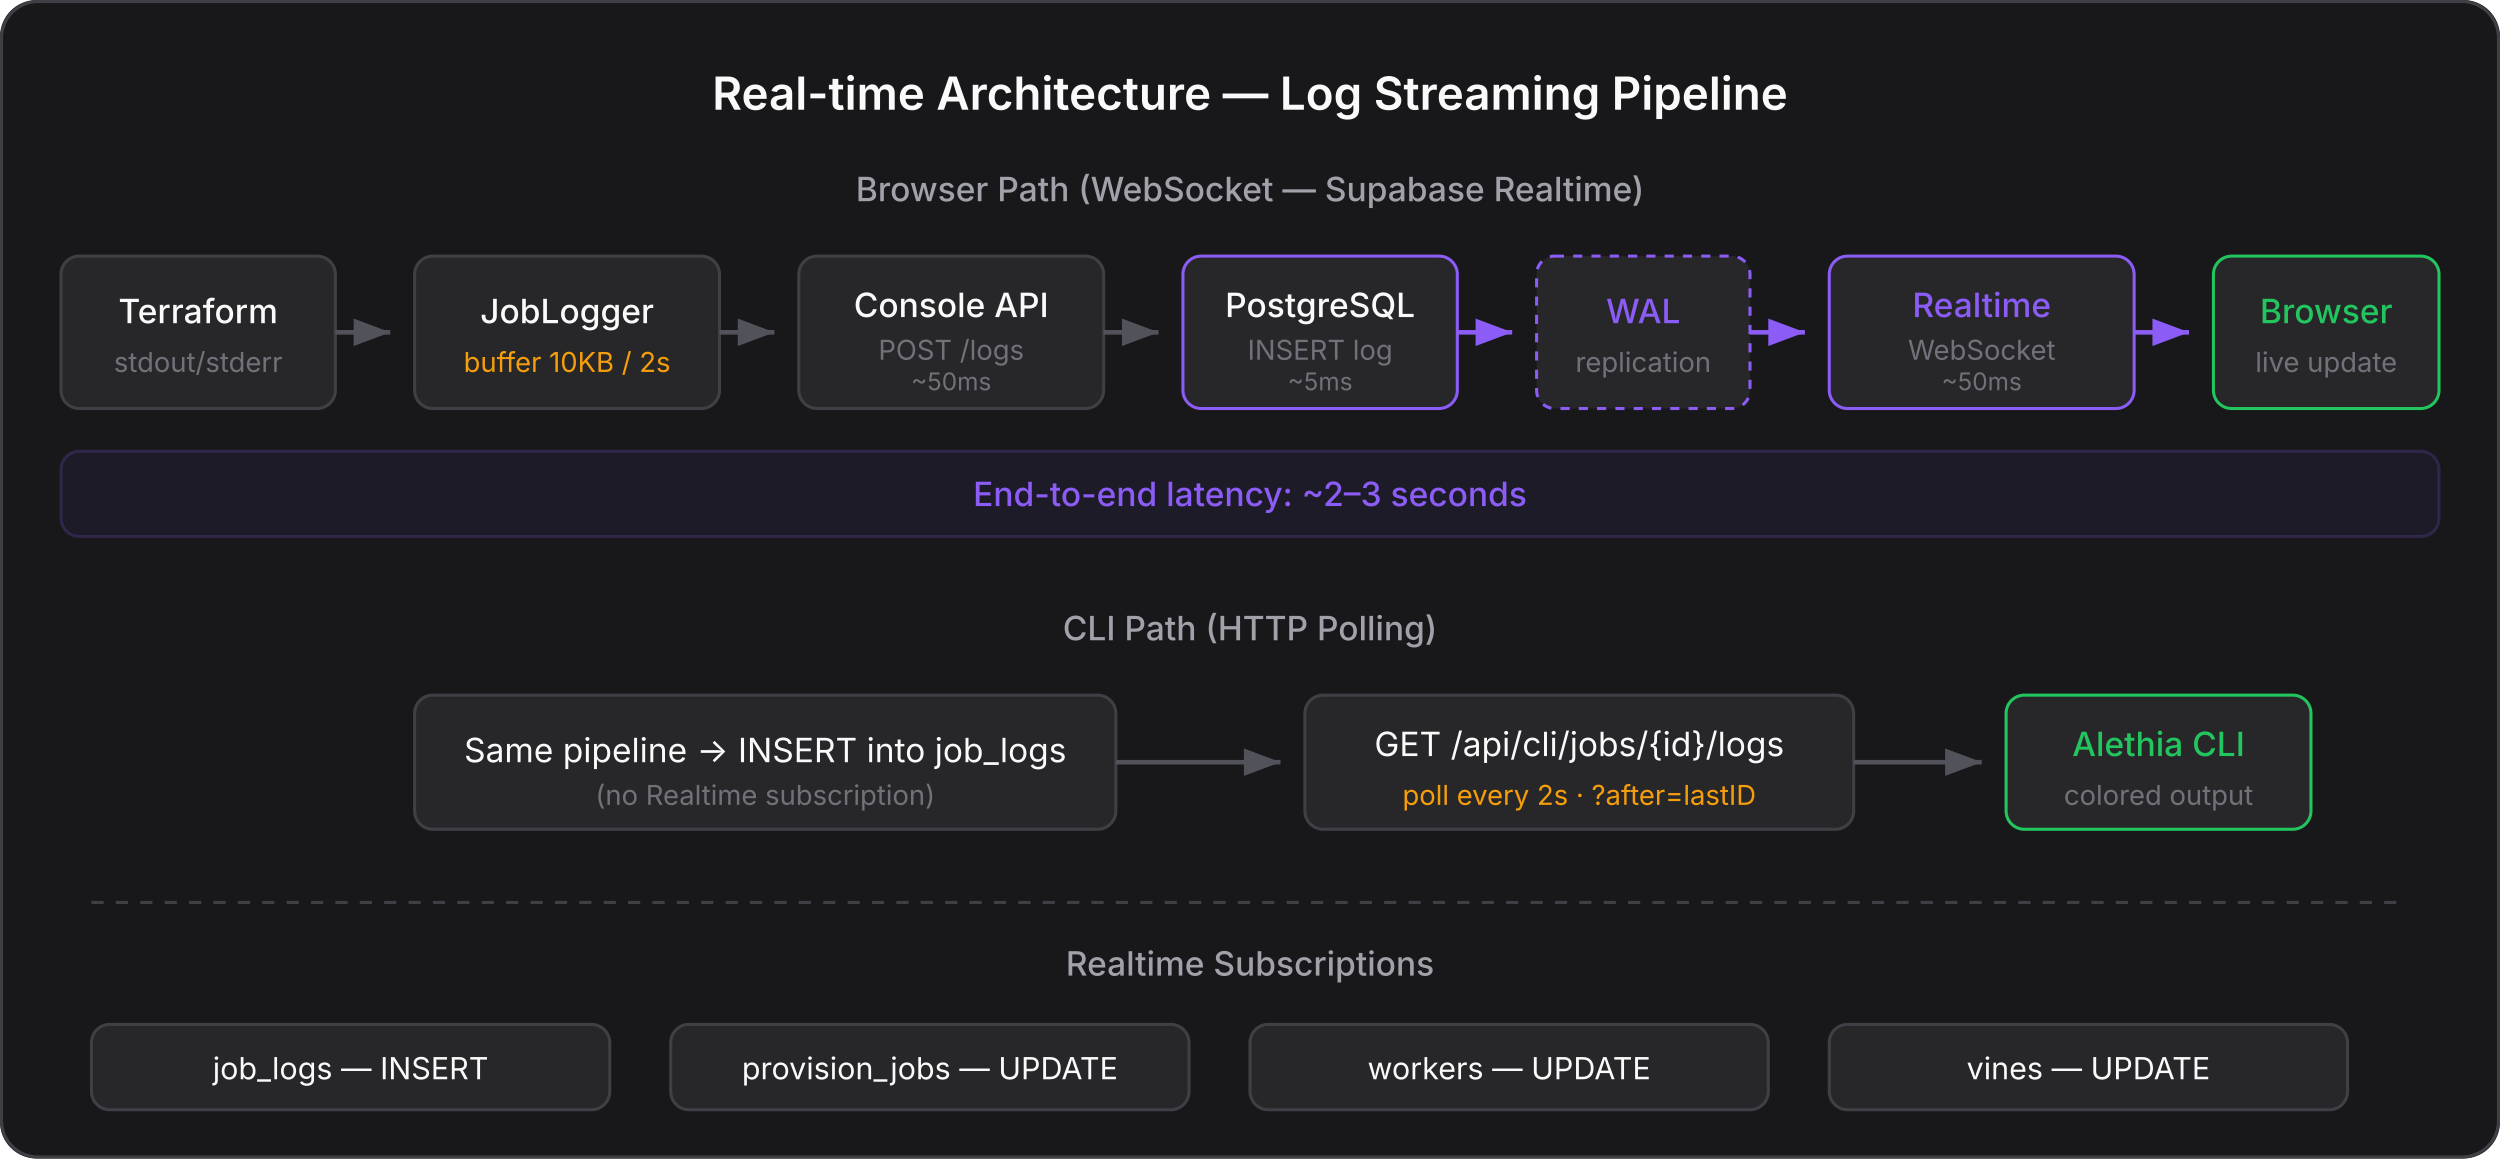
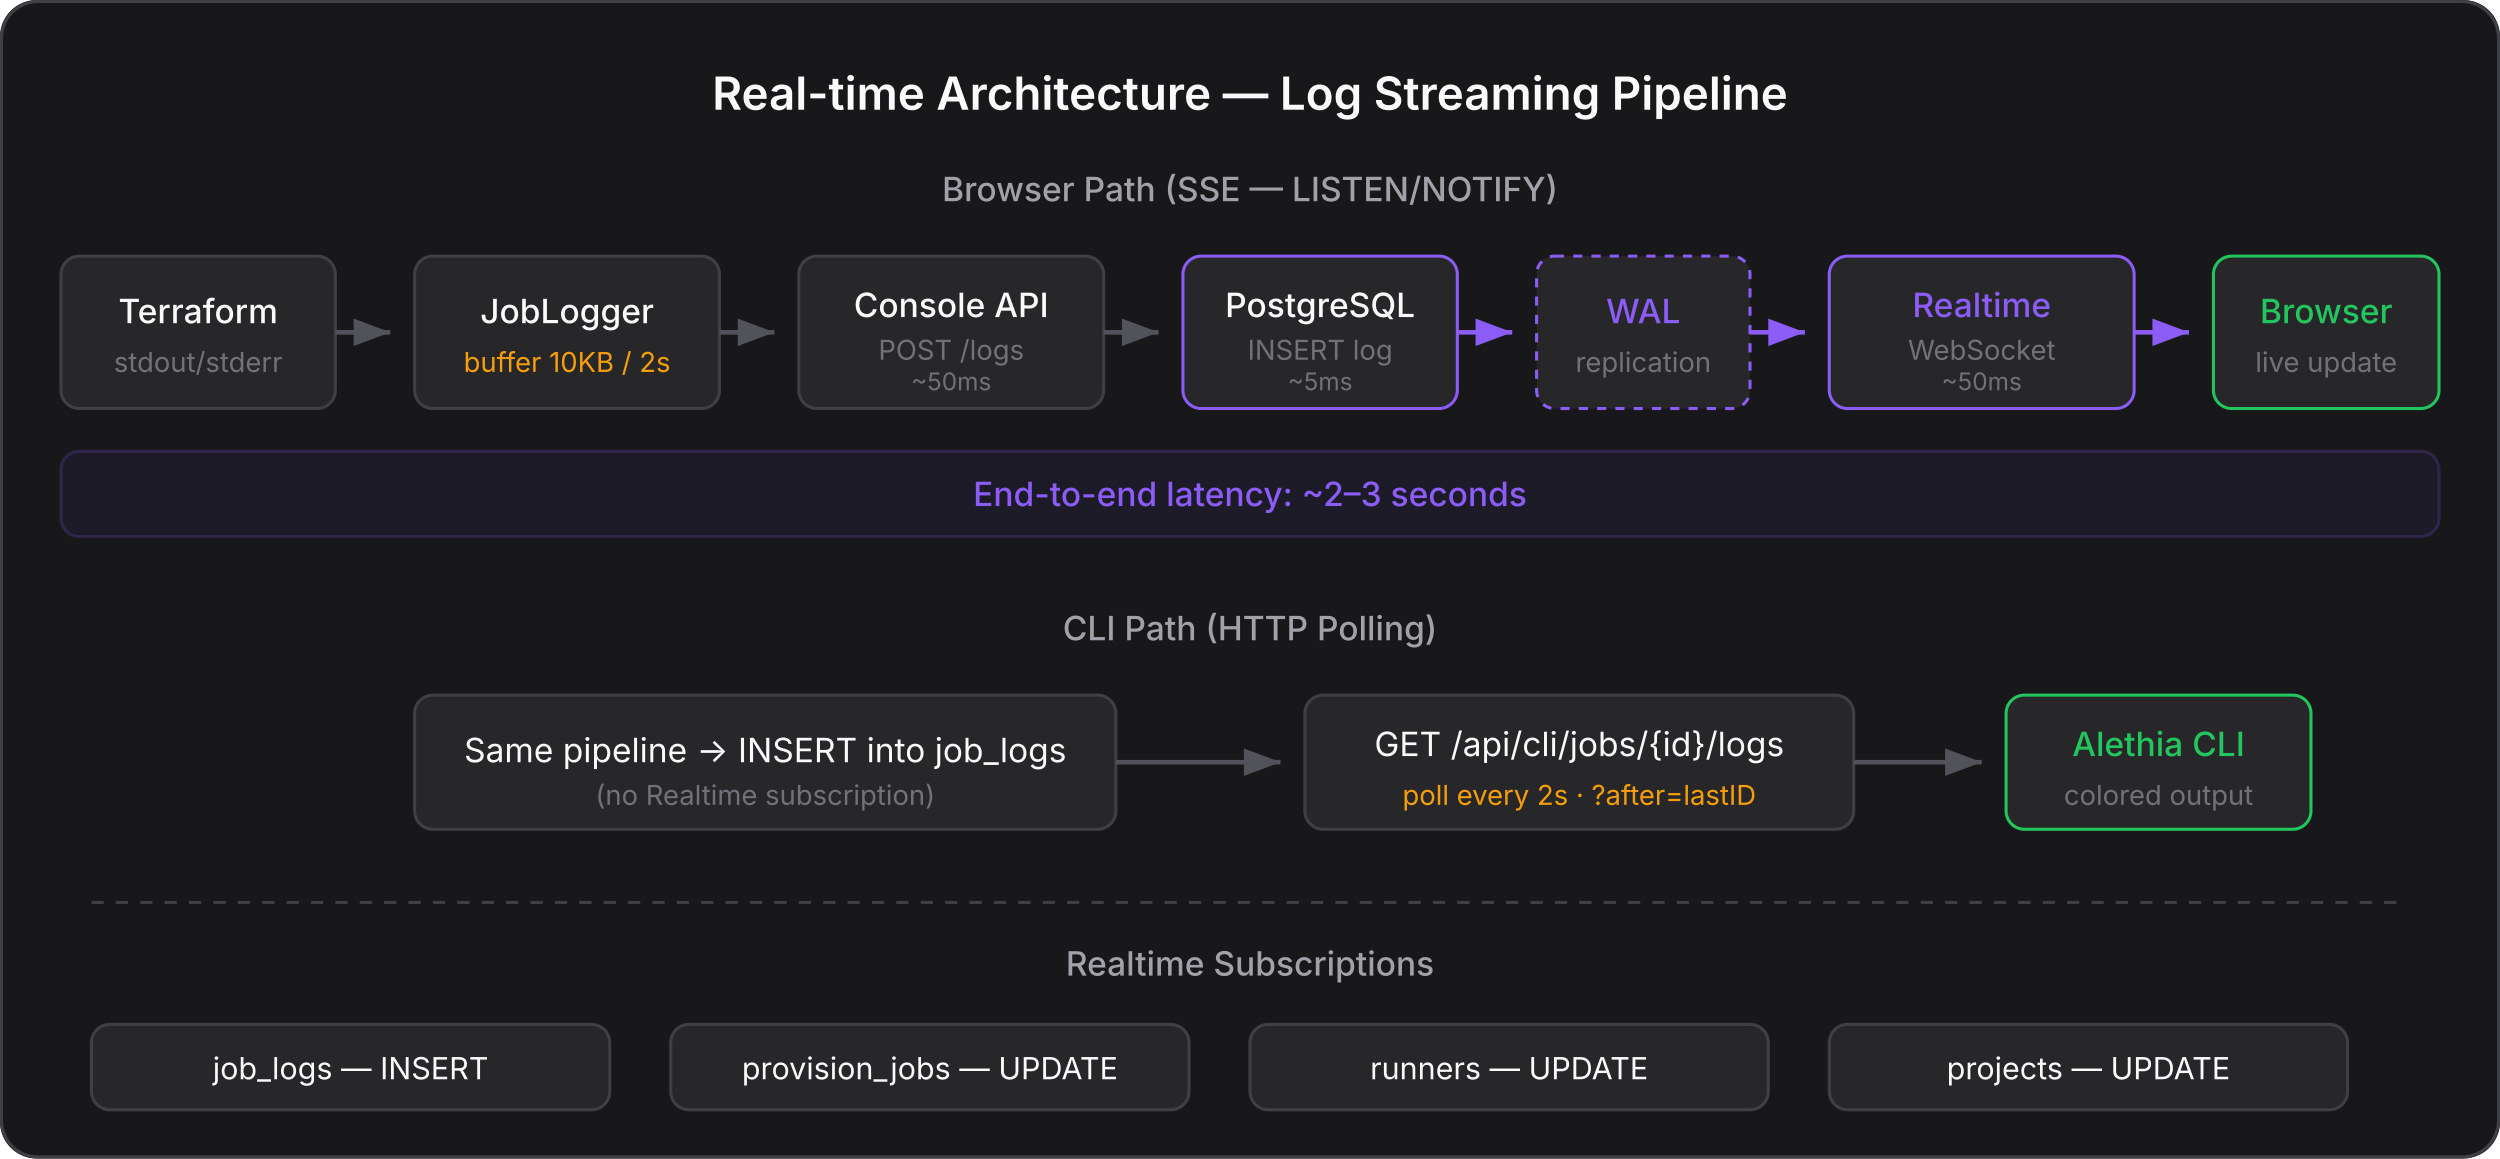
<svg xmlns="http://www.w3.org/2000/svg" viewBox="0 0 820 380" width="100%" fill="none">
  <defs>
    <marker id="arrow" markerWidth="8" markerHeight="6" refX="8" refY="3" orient="auto">
      <path d="M0,0 L8,3 L0,6" fill="#52525B" />
    </marker>
    <marker id="arrow-accent" markerWidth="8" markerHeight="6" refX="8" refY="3" orient="auto">
      <path d="M0,0 L8,3 L0,6" fill="#8B5CF6" />
    </marker>
  </defs>
  <rect width="820" height="380" rx="12" fill="#18181B" />
  <rect x="0.5" y="0.5" width="819" height="379" rx="12" fill="none" stroke="#3F3F46" />
  <text x="410" y="36" text-anchor="middle" font-family="Inter, system-ui, sans-serif" font-size="15" font-weight="600" fill="#FAFAFA">Real-time Architecture — Log Streaming Pipeline</text>
-   <text x="410" y="66" text-anchor="middle" font-family="Inter, system-ui, sans-serif" font-size="11" font-weight="500" fill="#A1A1AA">Browser Path (WebSocket — Supabase Realtime)</text>
+   <text x="410" y="66" text-anchor="middle" font-family="Inter, system-ui, sans-serif" font-size="11" font-weight="500" fill="#A1A1AA">Browser Path (SSE — LISTEN/NOTIFY)</text>
  <rect x="20" y="84" width="90" height="50" rx="6" fill="#27272A" stroke="#3F3F46" />
  <text x="65" y="106" text-anchor="middle" font-family="Inter, system-ui, sans-serif" font-size="11" font-weight="500" fill="#FAFAFA">Terraform</text>
  <text x="65" y="122" text-anchor="middle" font-family="Inter, system-ui, sans-serif" font-size="9" fill="#71717A">stdout/stderr</text>
  <line x1="110" y1="109" x2="128" y2="109" stroke="#52525B" stroke-width="1.5" marker-end="url(#arrow)" />
  <rect x="136" y="84" width="100" height="50" rx="6" fill="#27272A" stroke="#3F3F46" />
  <text x="186" y="106" text-anchor="middle" font-family="Inter, system-ui, sans-serif" font-size="11" font-weight="500" fill="#FAFAFA">JobLogger</text>
  <text x="186" y="122" text-anchor="middle" font-family="Inter, system-ui, sans-serif" font-size="9" fill="#F59E0B">buffer 10KB / 2s</text>
  <line x1="236" y1="109" x2="254" y2="109" stroke="#52525B" stroke-width="1.5" marker-end="url(#arrow)" />
  <rect x="262" y="84" width="100" height="50" rx="6" fill="#27272A" stroke="#3F3F46" />
  <text x="312" y="104" text-anchor="middle" font-family="Inter, system-ui, sans-serif" font-size="11" font-weight="500" fill="#FAFAFA">Console API</text>
  <text x="312" y="118" text-anchor="middle" font-family="Inter, system-ui, sans-serif" font-size="9" fill="#71717A">POST /logs</text>
  <text x="312" y="128" text-anchor="middle" font-family="Inter, system-ui, sans-serif" font-size="8" fill="#71717A">~50ms</text>
  <line x1="362" y1="109" x2="380" y2="109" stroke="#52525B" stroke-width="1.5" marker-end="url(#arrow)" />
  <rect x="388" y="84" width="90" height="50" rx="6" fill="#27272A" stroke="#8B5CF6" />
  <text x="433" y="104" text-anchor="middle" font-family="Inter, system-ui, sans-serif" font-size="11" font-weight="500" fill="#FAFAFA">PostgreSQL</text>
  <text x="433" y="118" text-anchor="middle" font-family="Inter, system-ui, sans-serif" font-size="9" fill="#71717A">INSERT log</text>
  <text x="433" y="128" text-anchor="middle" font-family="Inter, system-ui, sans-serif" font-size="8" fill="#71717A">~5ms</text>
  <line x1="478" y1="109" x2="496" y2="109" stroke="#8B5CF6" stroke-width="1.5" marker-end="url(#arrow-accent)" />
  <rect x="504" y="84" width="70" height="50" rx="6" fill="#27272A" stroke="#8B5CF6" stroke-dasharray="3 3" />
  <text x="539" y="106" text-anchor="middle" font-family="Inter, system-ui, sans-serif" font-size="11" font-weight="500" fill="#8B5CF6">WAL</text>
  <text x="539" y="122" text-anchor="middle" font-family="Inter, system-ui, sans-serif" font-size="9" fill="#71717A">replication</text>
  <line x1="574" y1="109" x2="592" y2="109" stroke="#8B5CF6" stroke-width="1.5" marker-end="url(#arrow-accent)" />
  <rect x="600" y="84" width="100" height="50" rx="6" fill="#27272A" stroke="#8B5CF6" />
  <text x="650" y="104" text-anchor="middle" font-family="Inter, system-ui, sans-serif" font-size="11" font-weight="500" fill="#8B5CF6">Realtime</text>
  <text x="650" y="118" text-anchor="middle" font-family="Inter, system-ui, sans-serif" font-size="9" fill="#71717A">WebSocket</text>
  <text x="650" y="128" text-anchor="middle" font-family="Inter, system-ui, sans-serif" font-size="8" fill="#71717A">~50ms</text>
  <line x1="700" y1="109" x2="718" y2="109" stroke="#8B5CF6" stroke-width="1.5" marker-end="url(#arrow-accent)" />
  <rect x="726" y="84" width="74" height="50" rx="6" fill="#27272A" stroke="#22C55E" />
  <text x="763" y="106" text-anchor="middle" font-family="Inter, system-ui, sans-serif" font-size="11" font-weight="500" fill="#22C55E">Browser</text>
  <text x="763" y="122" text-anchor="middle" font-family="Inter, system-ui, sans-serif" font-size="9" fill="#71717A">live update</text>
  <rect x="20" y="148" width="780" height="28" rx="6" fill="#8B5CF610" stroke="#8B5CF630" />
  <text x="410" y="166" text-anchor="middle" font-family="Inter, system-ui, sans-serif" font-size="11" font-weight="500" fill="#8B5CF6">End-to-end latency: ~2–3 seconds</text>
  <text x="410" y="210" text-anchor="middle" font-family="Inter, system-ui, sans-serif" font-size="11" font-weight="500" fill="#A1A1AA">CLI Path (HTTP Polling)</text>
  <rect x="136" y="228" width="230" height="44" rx="6" fill="#27272A" stroke="#3F3F46" />
  <text x="251" y="250" text-anchor="middle" font-family="Inter, system-ui, sans-serif" font-size="11" fill="#FAFAFA">Same pipeline → INSERT into job_logs</text>
  <text x="251" y="264" text-anchor="middle" font-family="Inter, system-ui, sans-serif" font-size="9" fill="#71717A">(no Realtime subscription)</text>
  <line x1="366" y1="250" x2="420" y2="250" stroke="#52525B" stroke-width="1.5" marker-end="url(#arrow)" />
  <rect x="428" y="228" width="180" height="44" rx="6" fill="#27272A" stroke="#3F3F46" />
  <text x="518" y="248" text-anchor="middle" font-family="Inter, system-ui, sans-serif" font-size="11" fill="#FAFAFA">GET /api/cli/jobs/{id}/logs</text>
  <text x="518" y="264" text-anchor="middle" font-family="Inter, system-ui, sans-serif" font-size="9" fill="#F59E0B">poll every 2s · ?after=lastID</text>
  <line x1="608" y1="250" x2="650" y2="250" stroke="#52525B" stroke-width="1.5" marker-end="url(#arrow)" />
  <rect x="658" y="228" width="100" height="44" rx="6" fill="#27272A" stroke="#22C55E" />
  <text x="708" y="248" text-anchor="middle" font-family="Inter, system-ui, sans-serif" font-size="11" font-weight="500" fill="#22C55E">Alethia CLI</text>
  <text x="708" y="264" text-anchor="middle" font-family="Inter, system-ui, sans-serif" font-size="9" fill="#71717A">colored output</text>
  <line x1="30" y1="296" x2="790" y2="296" stroke="#3F3F46" stroke-dasharray="4 4" />
  <text x="410" y="320" text-anchor="middle" font-family="Inter, system-ui, sans-serif" font-size="11" font-weight="500" fill="#A1A1AA">Realtime Subscriptions</text>
  <rect x="30" y="336" width="170" height="28" rx="6" fill="#27272A" stroke="#3F3F46" />
  <text x="115" y="354" text-anchor="middle" font-family="Inter, system-ui, sans-serif" font-size="10" fill="#FAFAFA">job_logs — INSERT</text>
  <rect x="220" y="336" width="170" height="28" rx="6" fill="#27272A" stroke="#3F3F46" />
  <text x="305" y="354" text-anchor="middle" font-family="Inter, system-ui, sans-serif" font-size="10" fill="#FAFAFA">provision_jobs — UPDATE</text>
  <rect x="410" y="336" width="170" height="28" rx="6" fill="#27272A" stroke="#3F3F46" />
-   <text x="495" y="354" text-anchor="middle" font-family="Inter, system-ui, sans-serif" font-size="10" fill="#FAFAFA">workers — UPDATE</text>
+   <text x="495" y="354" text-anchor="middle" font-family="Inter, system-ui, sans-serif" font-size="10" fill="#FAFAFA">runners — UPDATE</text>
  <rect x="600" y="336" width="170" height="28" rx="6" fill="#27272A" stroke="#3F3F46" />
-   <text x="685" y="354" text-anchor="middle" font-family="Inter, system-ui, sans-serif" font-size="10" fill="#FAFAFA">vines — UPDATE</text>
+   <text x="685" y="354" text-anchor="middle" font-family="Inter, system-ui, sans-serif" font-size="10" fill="#FAFAFA">projects — UPDATE</text>
</svg>
